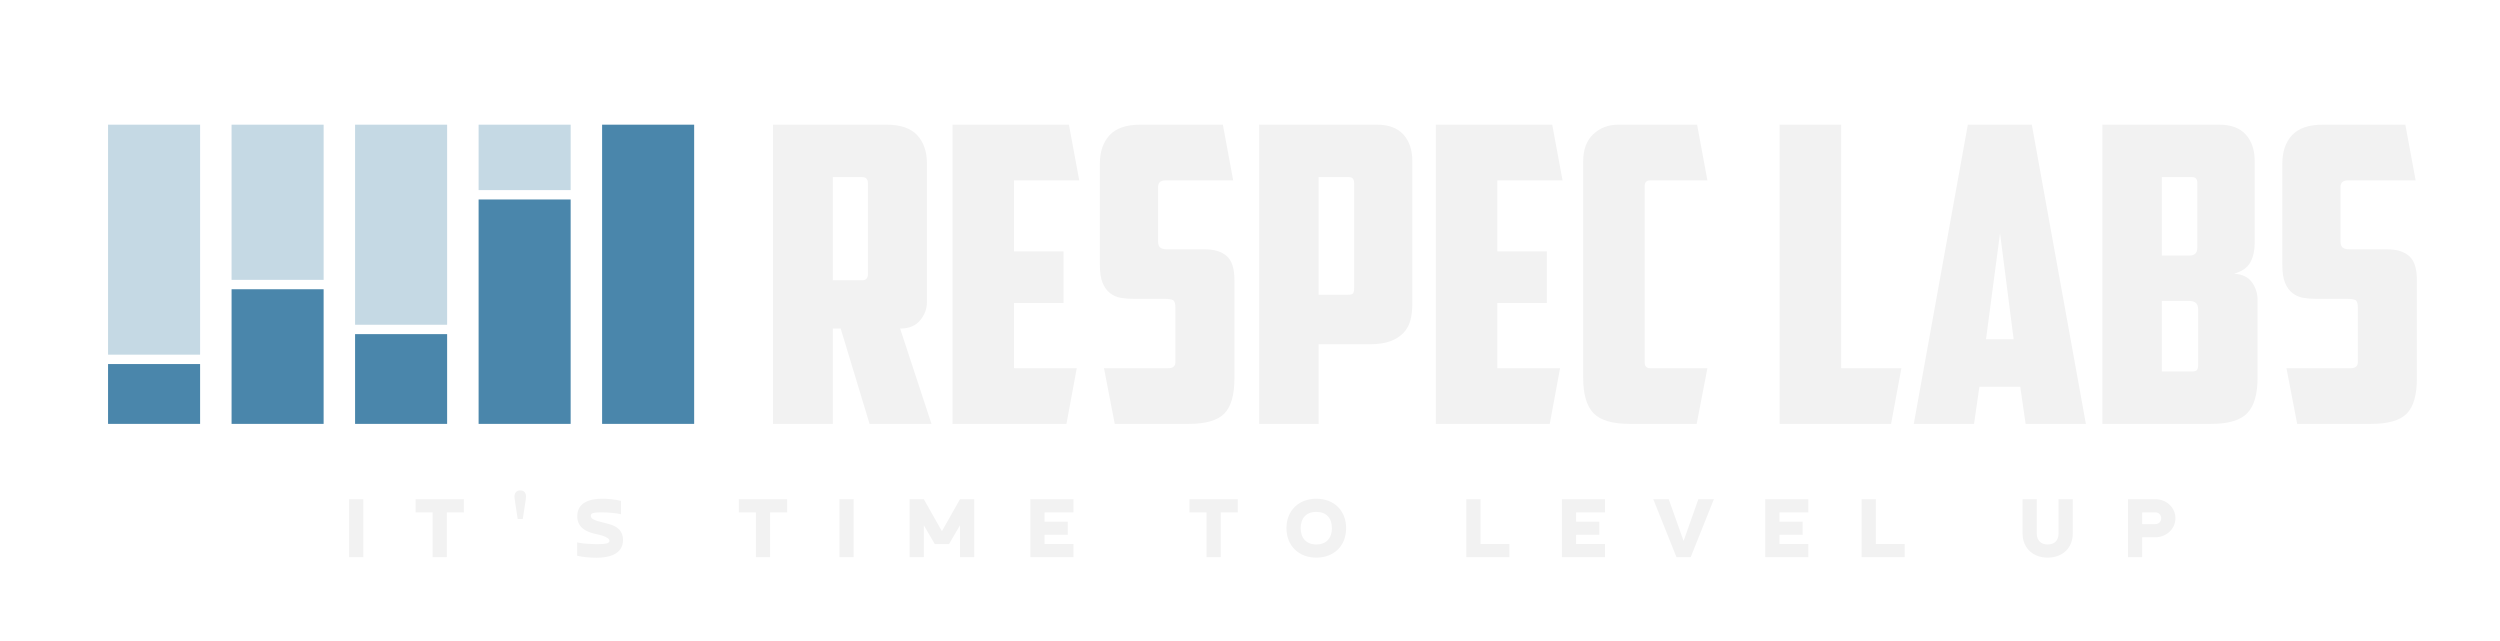
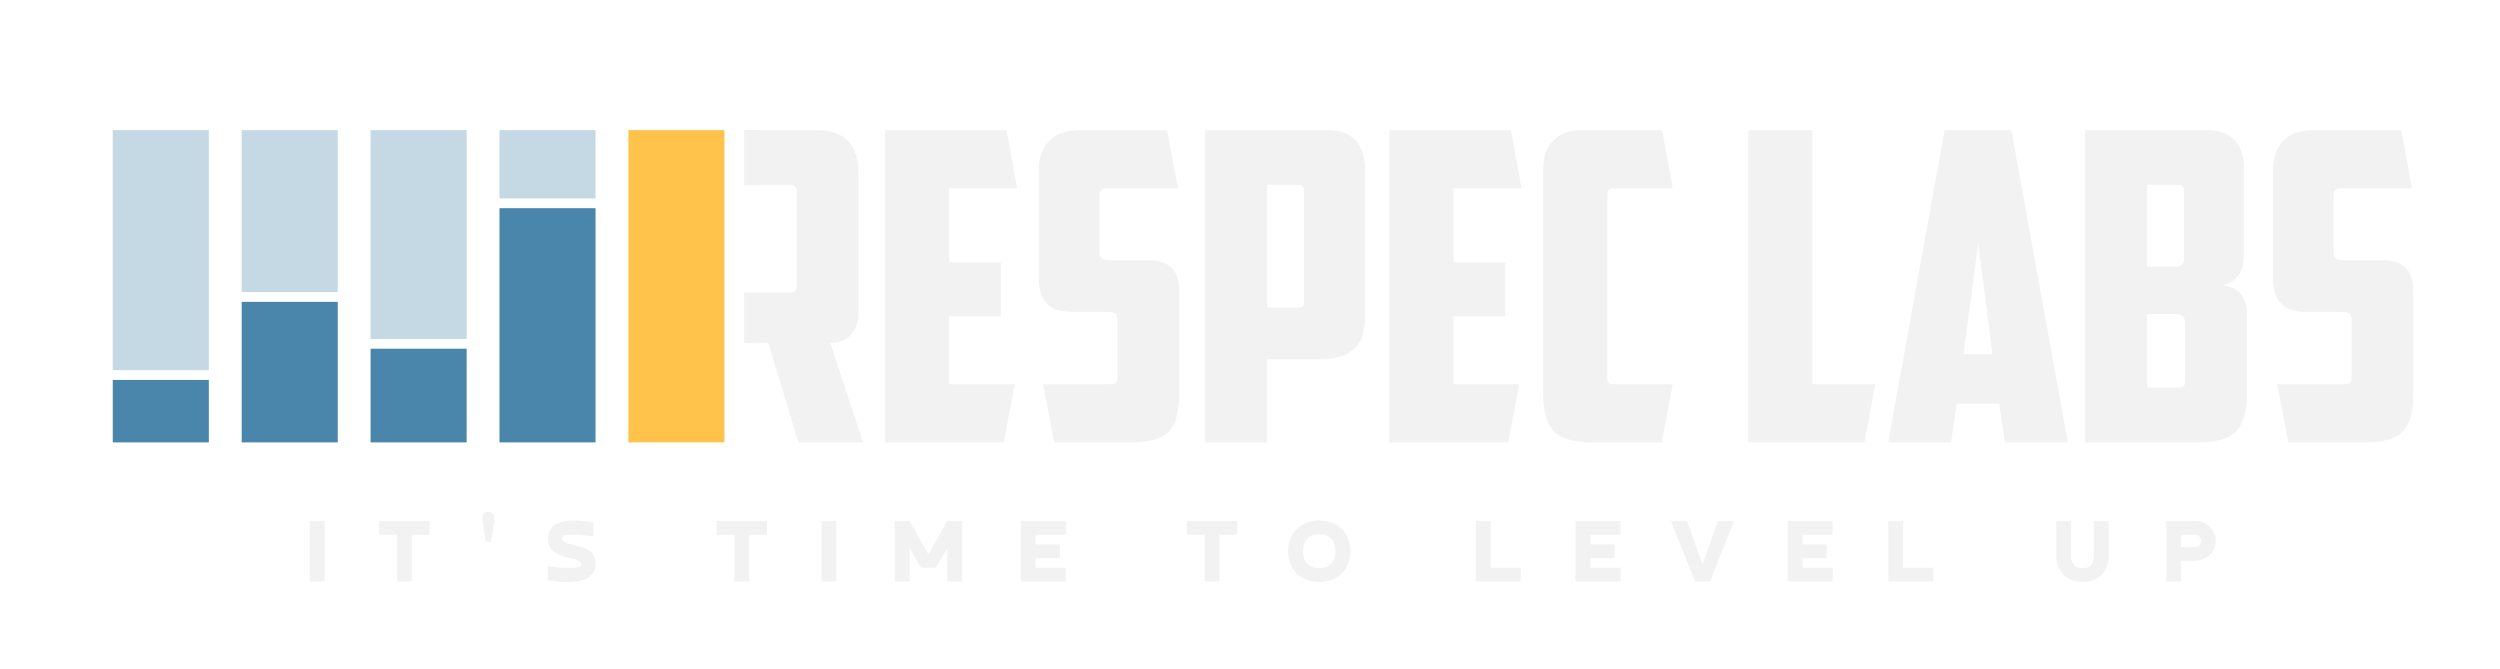
- <svg xmlns="http://www.w3.org/2000/svg" version="1.1" width="3213.693" height="823.788" viewBox="0 0 3213.693 823.788">
+ <svg xmlns="http://www.w3.org/2000/svg" version="1.1" width="3079.31" height="823.788" viewBox="0 0 3079.31 823.788">
  <g transform="scale(10.68467) translate(10, 10)">
    <defs id="SvgjsDefs1464" />
-     <g id="SvgjsG1465" featureKey="mlRtrp-0" transform="matrix(0.5696202,0,0,0.5696202,31.36203,45.63924)" fill="#f2f2f2">
+     <g id="SvgjsG1465" featureKey="mlRtrp-0" transform="matrix(0.5696202,0,0,0.5696202,25.0734,45.63924)" fill="#f2f2f2">
      <path d="M1.12 7.76 l3 0 l0 12.24 l-3 0 l0 -12.24 z M15.164 7.76 l10.2 0 l0 2.78 l-3.6 0 l0 9.46 l-3 0 l0 -9.46 l-3.6 0 l0 -2.78 z M38.388 8.12 l-0.58 3.82 l-1.08 0 l-0.58 -3.82 c-0.02 -0.18 -0.04 -0.32 -0.06 -0.46 s-0.04 -0.26 -0.04 -0.4 c0 -0.8 0.38 -1.36 1.22 -1.36 c0.82 0 1.22 0.52 1.22 1.32 c0 0.22 -0.04 0.52 -0.1 0.9 z M49.292 19.7 l0 -2.82 c0.24 0.06 0.54 0.12 0.88 0.16 c0.34 0.06 0.7 0.1 1.08 0.12 s0.76 0.04 1.16 0.06 s0.78 0.04 1.12 0.04 c0.94 0 1.6 -0.06 2 -0.16 c0.38 -0.1 0.58 -0.28 0.58 -0.56 c0 -0.24 -0.18 -0.42 -0.36 -0.56 c-0.66 -0.44 -1.44 -0.62 -2.22 -0.8 c-2.2 -0.44 -4.22 -1.32 -4.22 -3.84 c0 -2.98 2.82 -3.68 5.24 -3.68 c1.34 0 2.7 0.14 4 0.46 l0 2.82 c-0.2 -0.06 -0.46 -0.1 -0.78 -0.16 c-0.34 -0.04 -0.68 -0.08 -1.06 -0.12 c-0.78 -0.08 -1.52 -0.12 -2.3 -0.12 c-0.44 0 -1.36 0 -1.78 0.16 c-0.28 0.1 -0.46 0.22 -0.46 0.54 c0 0.16 0.04 0.3 0.12 0.42 c0.08 0.14 0.22 0.24 0.4 0.34 c0.54 0.3 1.24 0.48 1.84 0.62 c0.5 0.12 1 0.26 1.52 0.4 c1.76 0.48 2.92 1.46 2.92 3.34 c0 3.1 -3.08 3.76 -5.56 3.76 c-1.36 0 -2.78 -0.1 -4.12 -0.42 z M83.44 7.76 l10.2 0 l0 2.78 l-3.6 0 l0 9.46 l-3 0 l0 -9.46 l-3.6 0 l0 -2.78 z M104.684 7.76 l3 0 l0 12.24 l-3 0 l0 -12.24 z M122.508 13.26 l0 6.74 l-3 0 l0 -12.24 l3 0 l3.82 6.76 l3.82 -6.76 l3 0 l0 12.24 l-3 0 l0 -6.74 l-2.32 3.98 l-3 0 z M145.012 7.76 l9.1 0 l0 2.78 l-6.1 0 l0 1.96 l4.9 0 l0 2.78 l-4.9 0 l0 1.94 l6.1 0 l0 2.78 l-9.1 0 l0 -12.24 z M178.62 7.76 l10.2 0 l0 2.78 l-3.6 0 l0 9.46 l-3 0 l0 -9.46 l-3.6 0 l0 -2.78 z M205.404 17.32 c2.18 0 3.3 -1.4 3.3 -3.44 c0 -2.16 -1.2 -3.44 -3.3 -3.44 c-2.2 0 -3.3 1.4 -3.3 3.44 c0 2.12 1.22 3.44 3.3 3.44 z M205.404 20.1 c-3.76 0 -6.3 -2.56 -6.3 -6.22 c0 -3.78 2.66 -6.22 6.3 -6.22 c3.78 0 6.3 2.54 6.3 6.22 c0 3.8 -2.64 6.22 -6.3 6.22 z M246.192 17.22 l0 2.78 l-9.1 0 l0 -12.24 l3 0 l0 9.46 l6.1 0 z M257.276 7.76 l9.1 0 l0 2.78 l-6.1 0 l0 1.96 l4.9 0 l0 2.78 l-4.9 0 l0 1.94 l6.1 0 l0 2.78 l-9.1 0 l0 -12.24 z M286.1 7.76 l3.28 0 l-4.9 12.24 l-3 0 l-4.9 -12.24 l3.26 0 l3.14 8.82 z M300.224 7.76 l9.1 0 l0 2.78 l-6.1 0 l0 1.96 l4.9 0 l0 2.78 l-4.9 0 l0 1.94 l6.1 0 l0 2.78 l-9.1 0 l0 -12.24 z M329.688 17.22 l0 2.78 l-9.1 0 l0 -12.24 l3 0 l0 9.46 l6.1 0 z M362.176 7.76 l3 0 l0 7.24 c0 3.18 -2.28 5.1 -5.3 5.1 c-3.1 0 -5.3 -2.04 -5.3 -5.1 l0 -7.24 l3 0 l0 7.24 c0 1.44 0.86 2.32 2.3 2.32 c1.48 0 2.3 -0.86 2.3 -2.32 l0 -7.24 z M376.84 20 l0 -12.24 l5.8 0 c2.28 0 4.22 1.72 4.22 4.02 c0 2.32 -2 4.02 -4.22 4.02 l-2.8 0 l0 4.2 l-3 0 z M382.64 10.54 l-2.8 0 l0 2.48 l2.8 0 c0.7 0 1.22 -0.54 1.22 -1.24 s-0.52 -1.24 -1.22 -1.24 z" />
    </g>
    <g id="SvgjsG1466" featureKey="nameLeftFeature-0" transform="matrix(1,0,0,1,5,23)" fill="#f2f2f2">
      <path d="" />
    </g>
    <g id="SvgjsG1467" featureKey="inlineSymbolFeature-0" transform="matrix(0.7051357,0,0,0.7051357,3,-12.25749)" fill="#4a86ab">
      <rect x="0" y="24.474" width="15.705" height="39.241" fill-opacity="0.32" />
      <rect x="0" y="65.315" width="15.705" height="10.210" />
      <rect x="21.075" y="24.474" width="15.705" height="26.478" fill-opacity="0.32" />
      <rect x="21.075" y="52.552" width="15.705" height="22.973" />
      <rect x="42.147" y="24.474" width="15.705" height="34.136" fill-opacity="0.32" />
      <rect x="42.147" y="60.210" width="15.705" height="15.315" />
      <rect x="63.223" y="24.474" width="15.705" height="11.163" fill-opacity="0.32" />
      <rect x="63.223" y="37.237" width="15.705" height="38.288" />
-       <rect x="84.295" y="24.474" width="15.705" height="51.051" />
+       <rect x="84.295" y="24.474" width="15.705" height="51.051" fill="#FFC24B" />
    </g>
-     <g id="SvgjsG1468" featureKey="nameRightFeature-0" transform="matrix(2.482755,0,0,2.482755,81.51035,-8.655099)" fill="#f2f2f2">
-       <path d="M3.5 8.04 l0 5 l1.42 0 c0.187 0 0.28 -0.1 0.28 -0.3 l0 -4.4 c0 -0.2 -0.093 -0.3 -0.28 -0.3 l-1.42 0 z M8.06 14.1 c0 0.32 -0.11 0.613 -0.33 0.88 s-0.543 0.4 -0.97 0.4 l1.52 4.62 l-3 0 l-1.4 -4.62 l-0.38 0 l0 4.62 l-2.9 0 l0 -14.5 l5.5 0 c0.68 0 1.177 0.17 1.49 0.51 s0.47 0.797 0.47 1.37 l0 6.72 z M9.3 5.5 l5.64 0 l0.5 2.7 l-3.16 0 l0 3.44 l2.4 0 l0 2.5 l-2.4 0 l0 3.16 l3.04 0 l-0.5 2.7 l-5.52 0 l0 -14.5 z M17.16 20 l-0.52 -2.7 l3.12 0 c0.227 0 0.34 -0.1 0.34 -0.3 l0 -2.64 c0 -0.2 -0.04 -0.32 -0.12 -0.36 s-0.22 -0.06 -0.42 -0.06 l-1.5 0 c-0.213 0 -0.417 -0.017 -0.61 -0.05 s-0.367 -0.11 -0.52 -0.23 s-0.273 -0.287 -0.36 -0.5 s-0.13 -0.5 -0.13 -0.86 l0 -4.92 c0 -0.573 0.157 -1.03 0.47 -1.37 s0.81 -0.51 1.49 -0.51 l4 0 l0.5 2.7 l-3.28 0 c-0.24 0 -0.36 0.107 -0.36 0.32 l0 2.64 c0 0.147 0.037 0.247 0.11 0.3 s0.183 0.08 0.33 0.08 l1.82 0 c0.467 0 0.823 0.11 1.07 0.33 s0.37 0.603 0.37 1.15 l0 4.78 c0 0.8 -0.163 1.367 -0.49 1.7 s-0.903 0.5 -1.73 0.5 l-3.58 0 z M27.04 8.04 l0 5.7 l1.44 0 c0.12 0 0.197 -0.023 0.23 -0.07 s0.05 -0.123 0.05 -0.23 l0 -5.12 c0 -0.187 -0.087 -0.28 -0.26 -0.28 l-1.46 0 z M29.86 5.5 c0.573 0 1.003 0.16 1.29 0.48 s0.43 0.747 0.43 1.28 l0 6.94 c0 0.28 -0.03 0.537 -0.09 0.77 s-0.17 0.437 -0.33 0.61 s-0.373 0.31 -0.64 0.41 s-0.6 0.15 -1 0.15 l-2.48 0 l0 3.86 l-2.88 0 l0 -14.5 l5.7 0 z M32.72 5.5 l5.64 0 l0.5 2.7 l-3.16 0 l0 3.44 l2.4 0 l0 2.5 l-2.4 0 l0 3.16 l3.04 0 l-0.5 2.7 l-5.52 0 l0 -14.5 z M42.12 20 c-0.84 0 -1.427 -0.173 -1.76 -0.52 s-0.5 -0.92 -0.5 -1.72 l0 -10.48 c0 -0.573 0.163 -1.013 0.49 -1.32 s0.73 -0.46 1.21 -0.46 l3.82 0 l0.5 2.7 l-2.78 0 c-0.173 0 -0.26 0.093 -0.26 0.28 l0 8.54 c0 0.187 0.087 0.28 0.26 0.28 l2.78 0 l-0.52 2.7 l-3.24 0 z M49.38 5.5 l2.98 0 l0 11.8 l2.92 0 l-0.5 2.7 l-5.4 0 l0 -14.5 z M59.06 18.2 l-0.26 1.8 l-2.92 0 l2.62 -14.5 l3.1 0 l2.62 14.5 l-2.92 0 l-0.26 -1.8 l-1.98 0 z M59.38 15.9 l1.34 0 l-0.66 -5.14 z M67.9 8.04 l0 3.8 l1.36 0 c0.107 0 0.193 -0.03 0.26 -0.09 s0.1 -0.157 0.1 -0.29 l0 -3.14 c0 -0.187 -0.087 -0.28 -0.26 -0.28 l-1.46 0 z M69.66 14.46 c0 -0.16 -0.04 -0.27 -0.12 -0.33 s-0.187 -0.09 -0.32 -0.09 l-1.32 0 l0 3.42 l1.46 0 c0.12 0 0.2 -0.023 0.24 -0.07 s0.06 -0.123 0.06 -0.23 l0 -2.7 z M72.4 11.24 c0 0.36 -0.07 0.67 -0.21 0.93 s-0.403 0.443 -0.79 0.55 c0.4 0.027 0.69 0.167 0.87 0.42 s0.27 0.54 0.27 0.86 l0 3.76 c0 0.8 -0.167 1.373 -0.5 1.72 s-0.92 0.52 -1.76 0.52 l-5.26 0 l0 -14.5 l5.66 0 c0.573 0 1.003 0.16 1.29 0.48 s0.43 0.747 0.43 1.28 l0 3.98 z M74.46 20 l-0.52 -2.7 l3.12 0 c0.227 0 0.34 -0.1 0.34 -0.3 l0 -2.64 c0 -0.2 -0.04 -0.32 -0.12 -0.36 s-0.22 -0.06 -0.42 -0.06 l-1.5 0 c-0.213 0 -0.417 -0.017 -0.61 -0.05 s-0.367 -0.11 -0.52 -0.23 s-0.273 -0.287 -0.36 -0.5 s-0.13 -0.5 -0.13 -0.86 l0 -4.92 c0 -0.573 0.157 -1.03 0.47 -1.37 s0.81 -0.51 1.49 -0.51 l4 0 l0.5 2.7 l-3.28 0 c-0.24 0 -0.36 0.107 -0.36 0.32 l0 2.64 c0 0.147 0.037 0.247 0.11 0.3 s0.183 0.08 0.33 0.08 l1.82 0 c0.467 0 0.823 0.11 1.07 0.33 s0.37 0.603 0.37 1.15 l0 4.78 c0 0.8 -0.163 1.367 -0.49 1.7 s-0.903 0.5 -1.73 0.5 l-3.58 0 z" />
+     <clipPath id="rlNoStem" clipPathUnits="userSpaceOnUse">
+       <rect x="3.56" y="-50" width="1000" height="200" />
+     </clipPath>
+     <g id="SvgjsG1468" featureKey="nameRightFeature-0" transform="matrix(2.482755,0,0,2.482755,68.9331,-8.655099)" fill="#f2f2f2">
+       <rect x="2.760" y="5.5" width="0.820" height="2.55" />
+       <rect x="2.760" y="13.04" width="0.820" height="2.35" />
+       <path clip-path="url(#rlNoStem)" d="M3.5 8.04 l0 5 l1.42 0 c0.187 0 0.28 -0.1 0.28 -0.3 l0 -4.4 c0 -0.2 -0.093 -0.3 -0.28 -0.3 l-1.42 0 z M8.06 14.1 c0 0.32 -0.11 0.613 -0.33 0.88 s-0.543 0.4 -0.97 0.4 l1.52 4.62 l-3 0 l-1.4 -4.62 l-0.38 0 l0 4.62 l-2.9 0 l0 -14.5 l5.5 0 c0.68 0 1.177 0.17 1.49 0.51 s0.47 0.797 0.47 1.37 l0 6.72 z M9.3 5.5 l5.64 0 l0.5 2.7 l-3.16 0 l0 3.44 l2.4 0 l0 2.5 l-2.4 0 l0 3.16 l3.04 0 l-0.5 2.7 l-5.52 0 l0 -14.5 z M17.16 20 l-0.52 -2.7 l3.12 0 c0.227 0 0.34 -0.1 0.34 -0.3 l0 -2.64 c0 -0.2 -0.04 -0.32 -0.12 -0.36 s-0.22 -0.06 -0.42 -0.06 l-1.5 0 c-0.213 0 -0.417 -0.017 -0.61 -0.05 s-0.367 -0.11 -0.52 -0.23 s-0.273 -0.287 -0.36 -0.5 s-0.13 -0.5 -0.13 -0.86 l0 -4.92 c0 -0.573 0.157 -1.03 0.47 -1.37 s0.81 -0.51 1.49 -0.51 l4 0 l0.5 2.7 l-3.28 0 c-0.24 0 -0.36 0.107 -0.36 0.32 l0 2.64 c0 0.147 0.037 0.247 0.11 0.3 s0.183 0.08 0.33 0.08 l1.82 0 c0.467 0 0.823 0.11 1.07 0.33 s0.37 0.603 0.37 1.15 l0 4.78 c0 0.8 -0.163 1.367 -0.49 1.7 s-0.903 0.5 -1.73 0.5 l-3.58 0 z M27.04 8.04 l0 5.7 l1.44 0 c0.12 0 0.197 -0.023 0.23 -0.07 s0.05 -0.123 0.05 -0.23 l0 -5.12 c0 -0.187 -0.087 -0.28 -0.26 -0.28 l-1.46 0 z M29.86 5.5 c0.573 0 1.003 0.16 1.29 0.48 s0.43 0.747 0.43 1.28 l0 6.94 c0 0.28 -0.03 0.537 -0.09 0.77 s-0.17 0.437 -0.33 0.61 s-0.373 0.31 -0.64 0.41 s-0.6 0.15 -1 0.15 l-2.48 0 l0 3.86 l-2.88 0 l0 -14.5 l5.7 0 z M32.72 5.5 l5.64 0 l0.5 2.7 l-3.16 0 l0 3.44 l2.4 0 l0 2.5 l-2.4 0 l0 3.16 l3.04 0 l-0.5 2.7 l-5.52 0 l0 -14.5 z M42.12 20 c-0.84 0 -1.427 -0.173 -1.76 -0.52 s-0.5 -0.92 -0.5 -1.72 l0 -10.48 c0 -0.573 0.163 -1.013 0.49 -1.32 s0.73 -0.46 1.21 -0.46 l3.82 0 l0.5 2.7 l-2.78 0 c-0.173 0 -0.26 0.093 -0.26 0.28 l0 8.54 c0 0.187 0.087 0.28 0.26 0.28 l2.78 0 l-0.52 2.7 l-3.24 0 z M49.38 5.5 l2.98 0 l0 11.8 l2.92 0 l-0.5 2.7 l-5.4 0 l0 -14.5 z M59.06 18.2 l-0.26 1.8 l-2.92 0 l2.62 -14.5 l3.1 0 l2.62 14.5 l-2.92 0 l-0.26 -1.8 l-1.98 0 z M59.38 15.9 l1.34 0 l-0.66 -5.14 z M67.9 8.04 l0 3.8 l1.36 0 c0.107 0 0.193 -0.03 0.26 -0.09 s0.1 -0.157 0.1 -0.29 l0 -3.14 c0 -0.187 -0.087 -0.28 -0.26 -0.28 l-1.46 0 z M69.66 14.46 c0 -0.16 -0.04 -0.27 -0.12 -0.33 s-0.187 -0.09 -0.32 -0.09 l-1.32 0 l0 3.42 l1.46 0 c0.12 0 0.2 -0.023 0.24 -0.07 s0.06 -0.123 0.06 -0.23 l0 -2.7 z M72.4 11.24 c0 0.36 -0.07 0.67 -0.21 0.93 s-0.403 0.443 -0.79 0.55 c0.4 0.027 0.69 0.167 0.87 0.42 s0.27 0.54 0.27 0.86 l0 3.76 c0 0.8 -0.167 1.373 -0.5 1.72 s-0.92 0.52 -1.76 0.52 l-5.26 0 l0 -14.5 l5.66 0 c0.573 0 1.003 0.16 1.29 0.48 s0.43 0.747 0.43 1.28 l0 3.98 z M74.46 20 l-0.52 -2.7 l3.12 0 c0.227 0 0.34 -0.1 0.34 -0.3 l0 -2.64 c0 -0.2 -0.04 -0.32 -0.12 -0.36 s-0.22 -0.06 -0.42 -0.06 l-1.5 0 c-0.213 0 -0.417 -0.017 -0.61 -0.05 s-0.367 -0.11 -0.52 -0.23 s-0.273 -0.287 -0.36 -0.5 s-0.13 -0.5 -0.13 -0.86 l0 -4.92 c0 -0.573 0.157 -1.03 0.47 -1.37 s0.81 -0.51 1.49 -0.51 l4 0 l0.5 2.7 l-3.28 0 c-0.24 0 -0.36 0.107 -0.36 0.32 l0 2.64 c0 0.147 0.037 0.247 0.11 0.3 s0.183 0.08 0.33 0.08 l1.82 0 c0.467 0 0.823 0.11 1.07 0.33 s0.37 0.603 0.37 1.15 l0 4.78 c0 0.8 -0.163 1.367 -0.49 1.7 s-0.903 0.5 -1.73 0.5 l-3.58 0 z" />
    </g>
  </g>
</svg>
